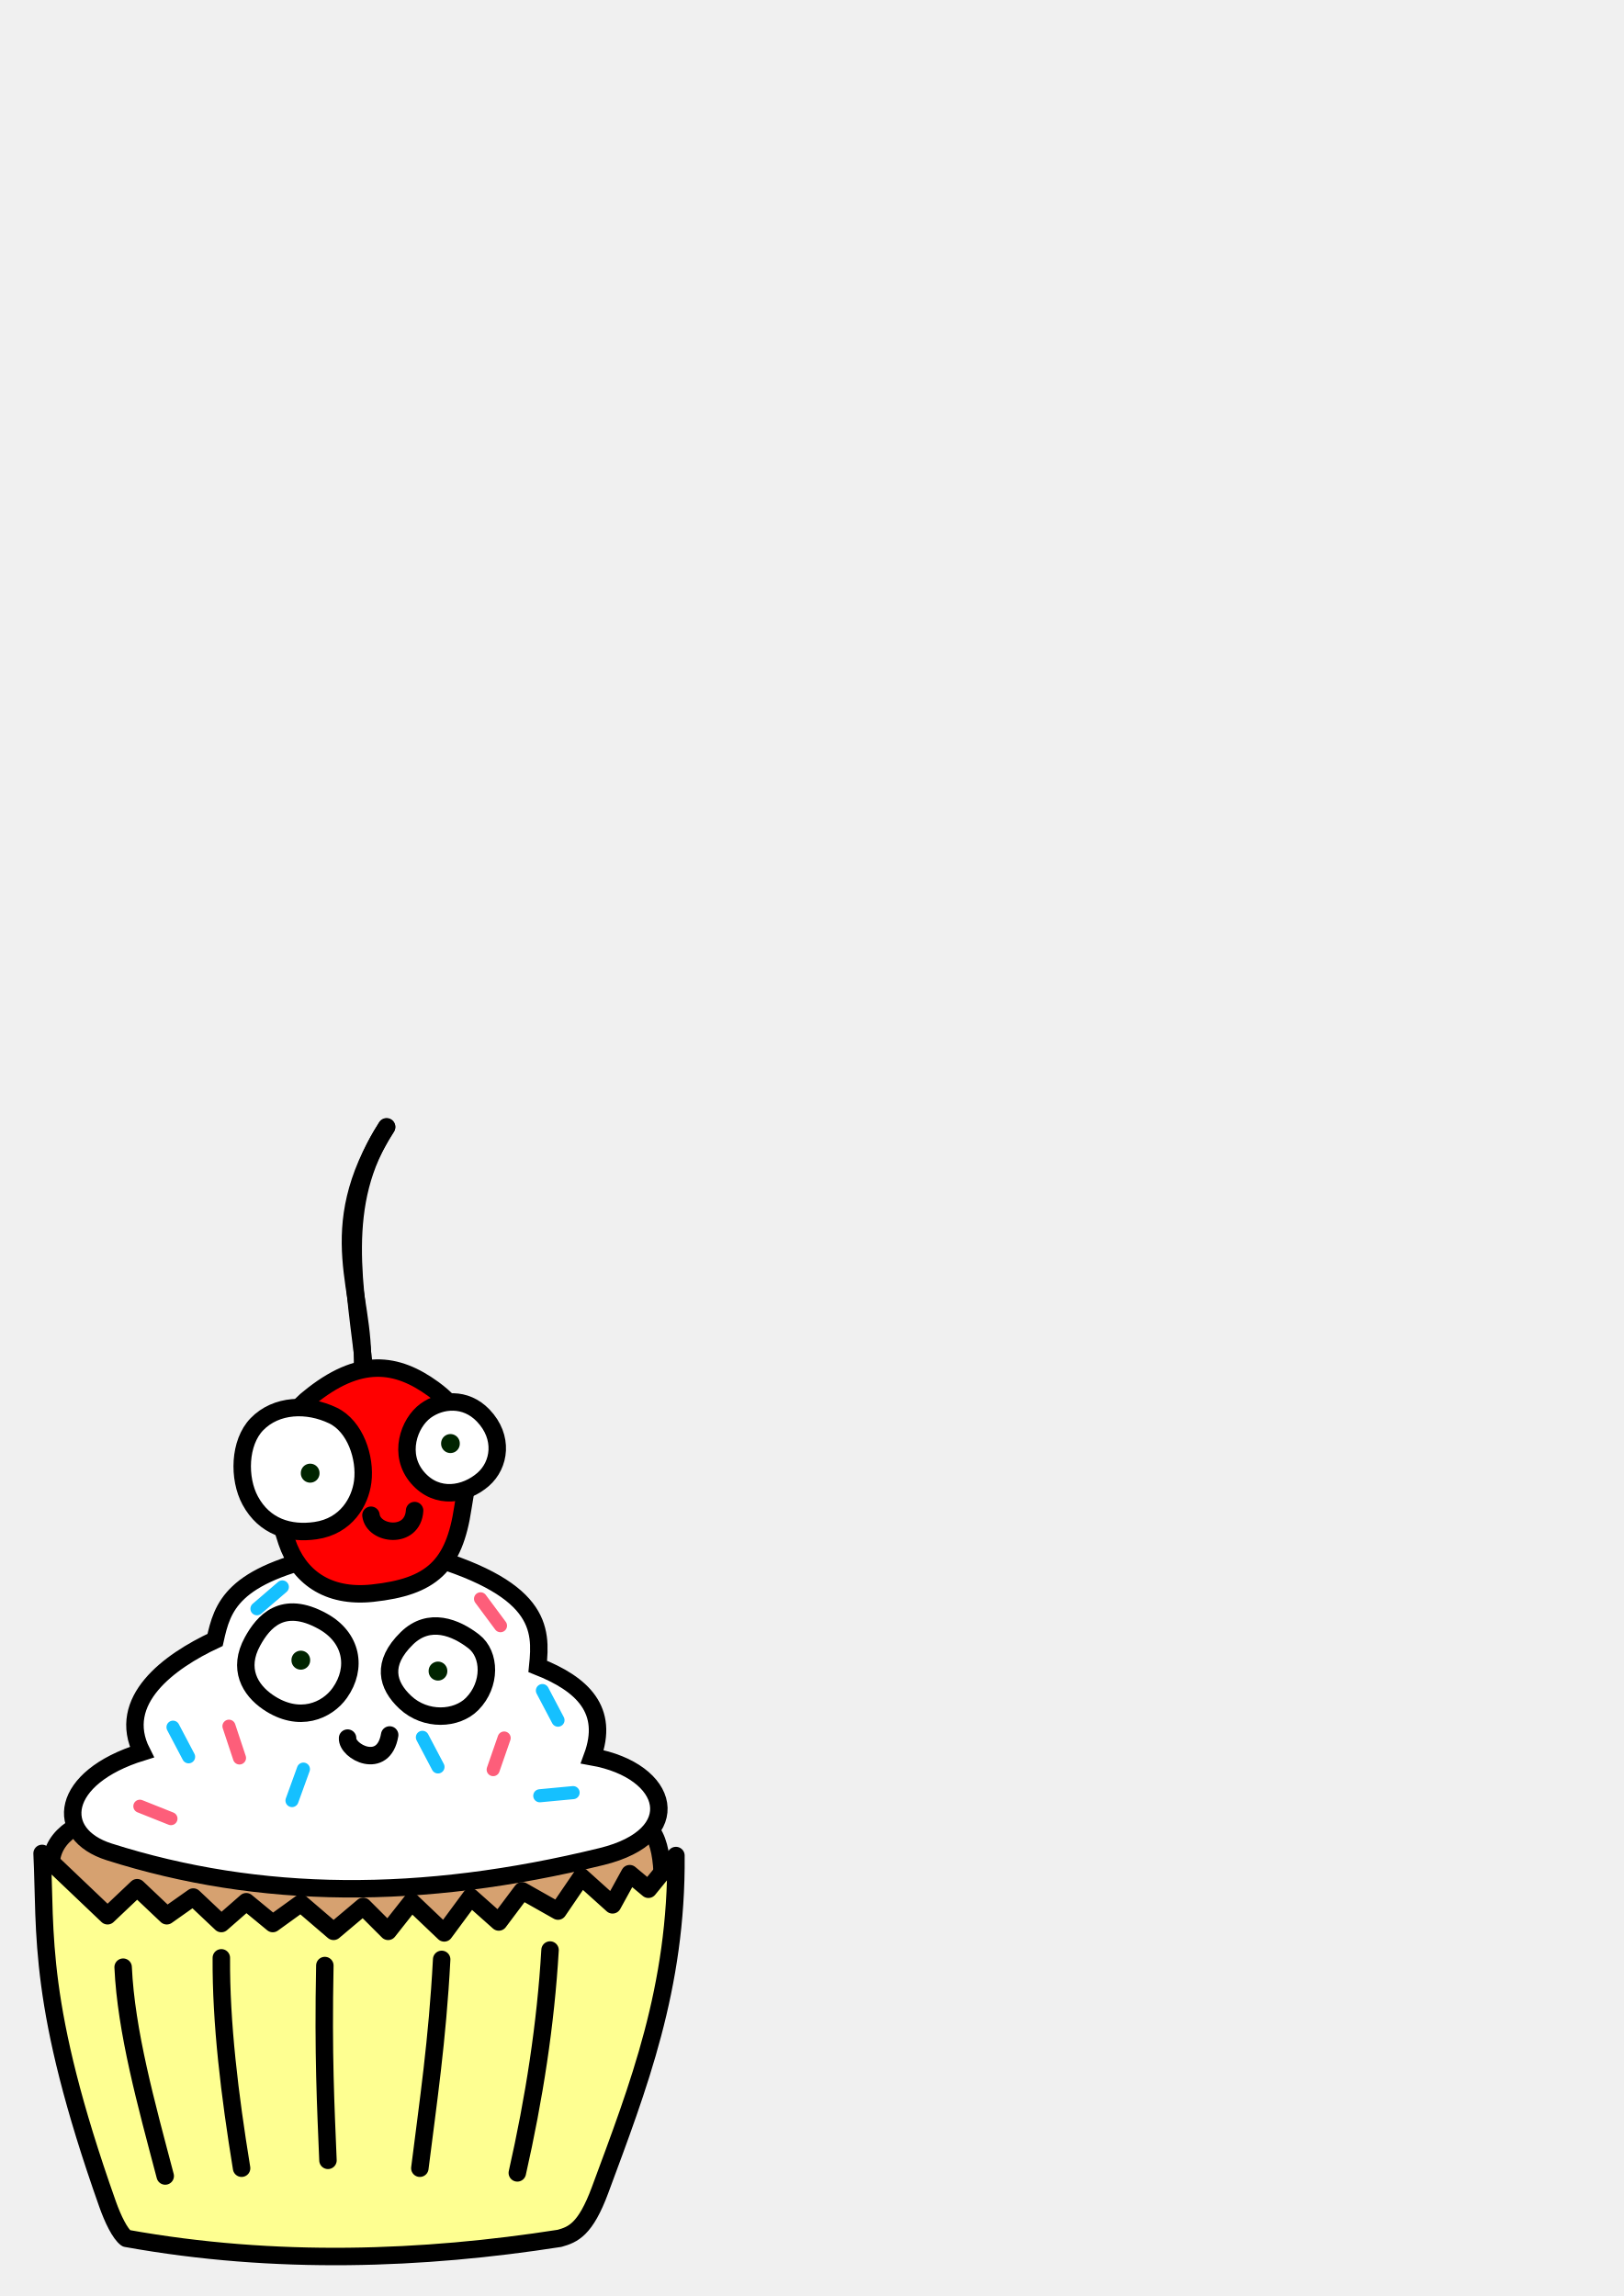
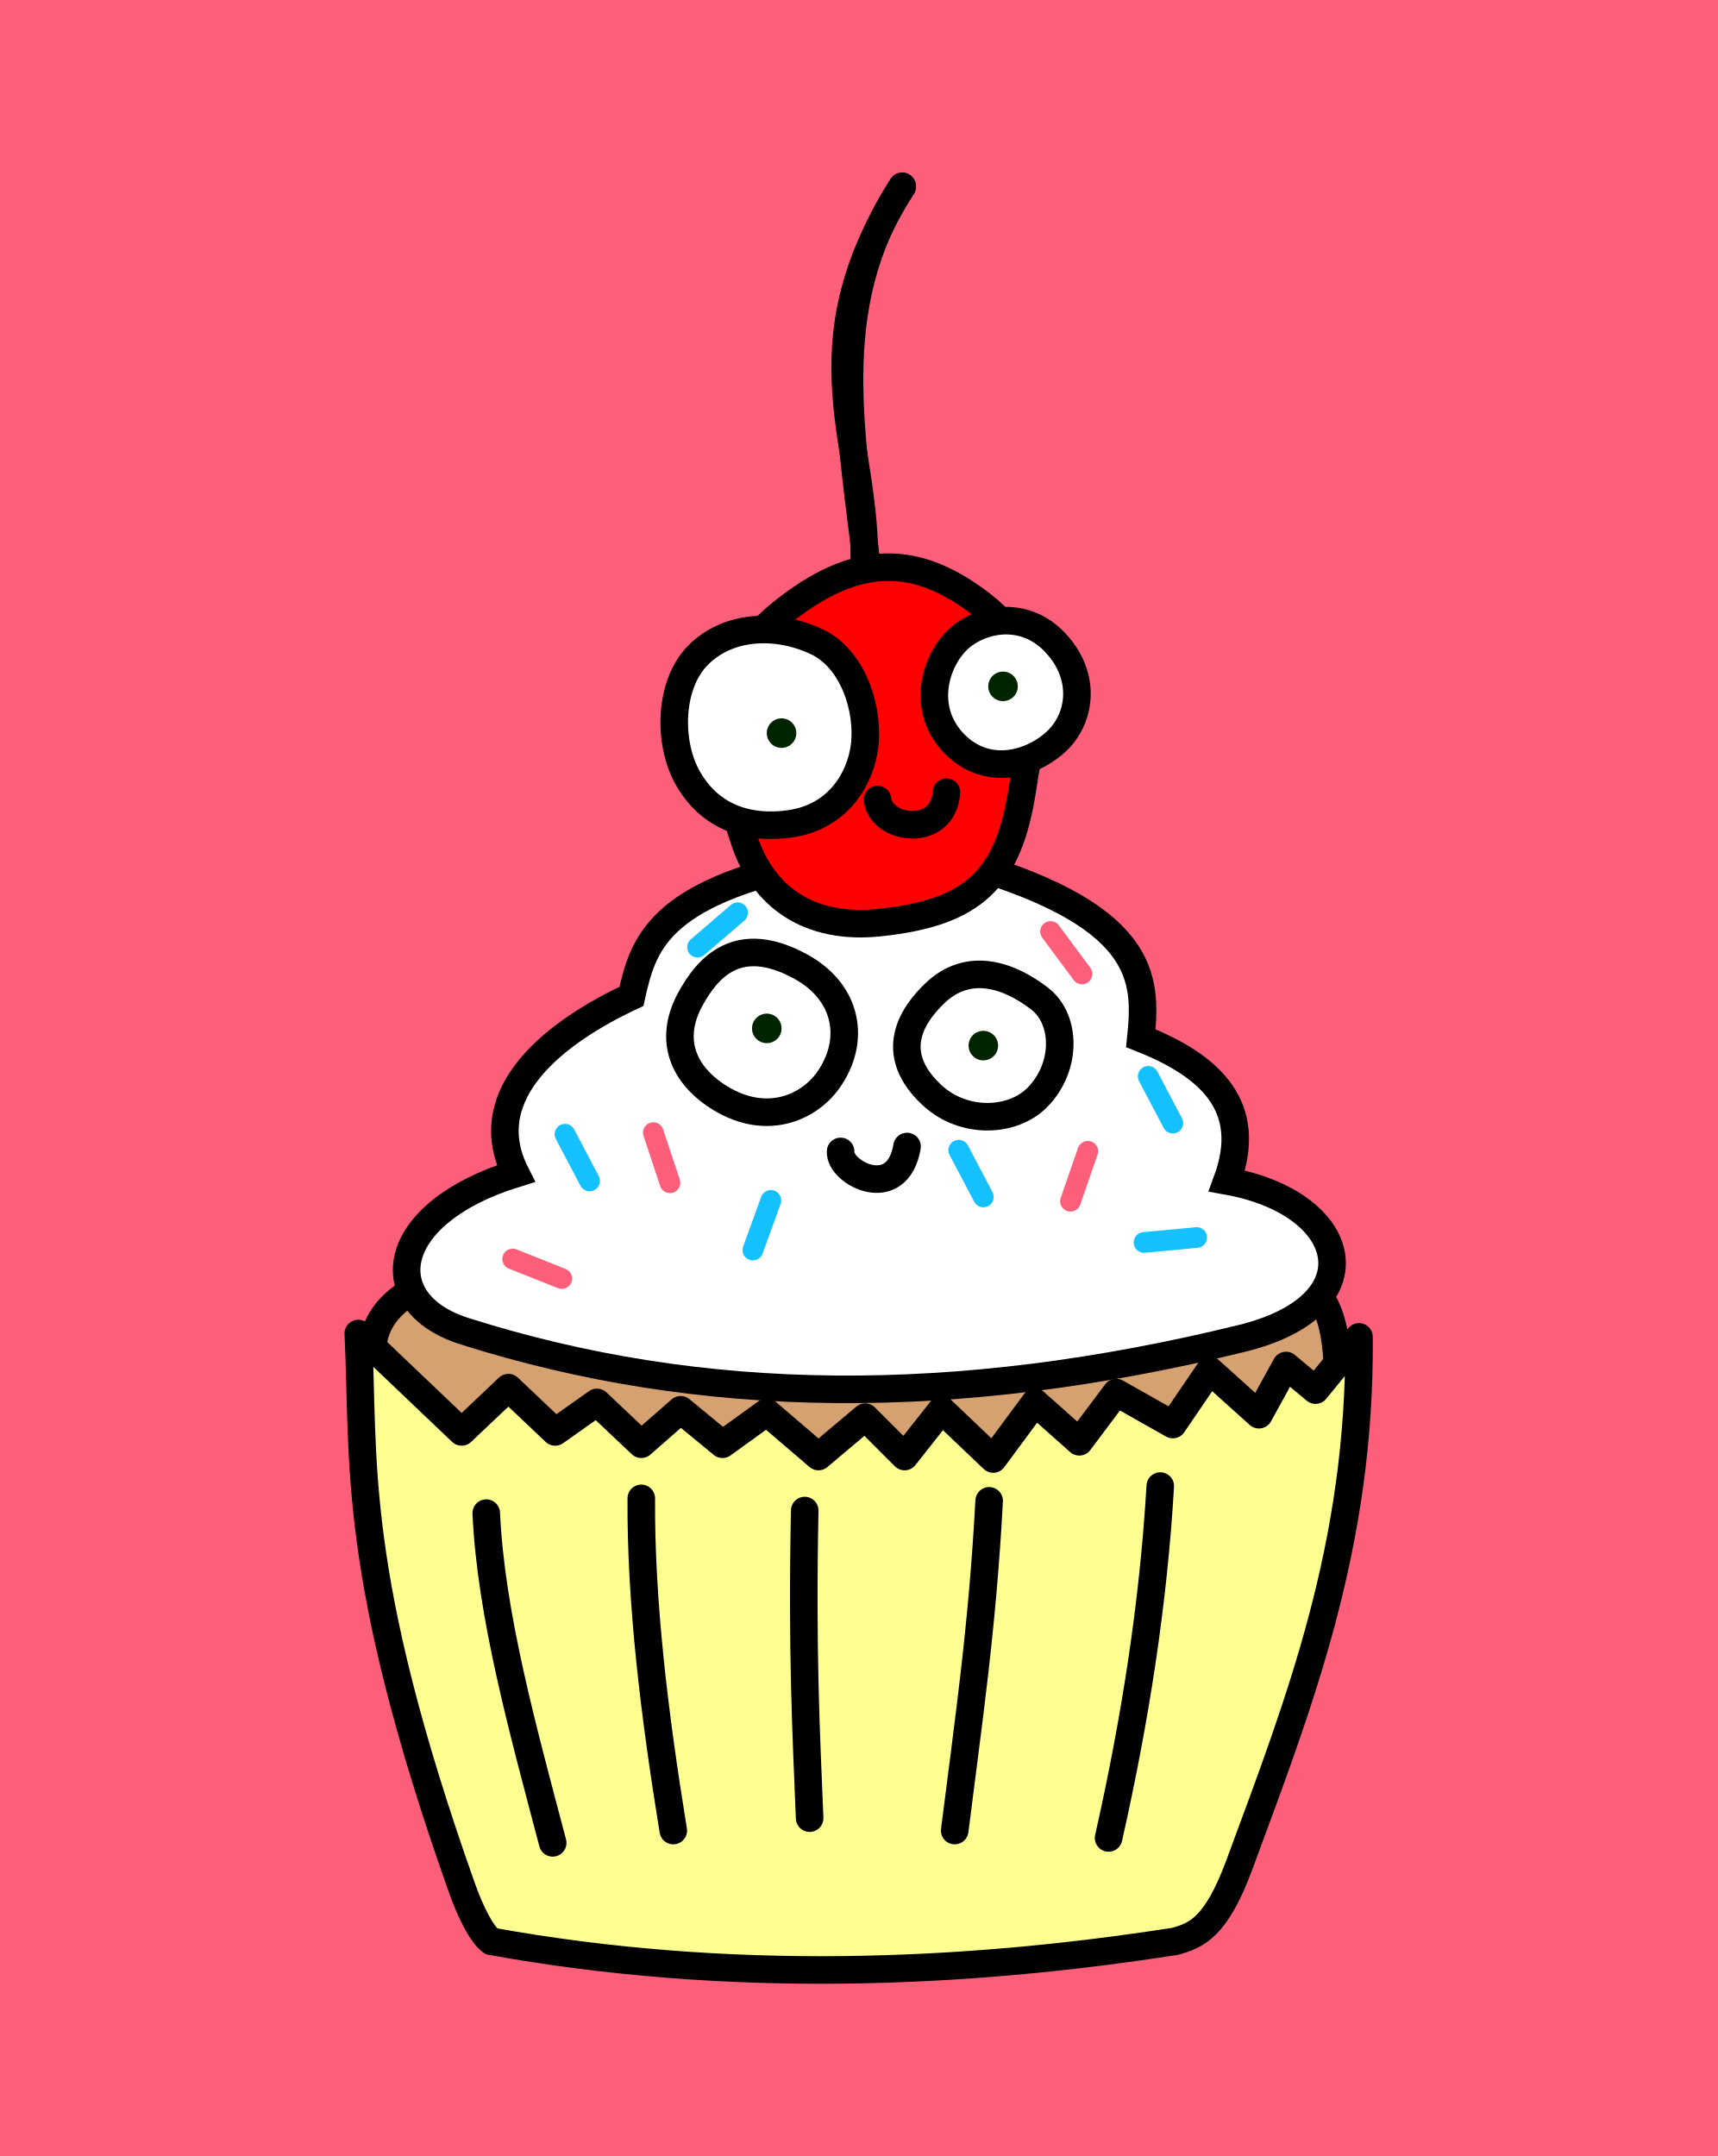
- <svg xmlns="http://www.w3.org/2000/svg" width="744.094" height="1052.362" id="svg2" version="1.1">
+ <svg xmlns="http://www.w3.org/2000/svg" width="498.482" height="625.85" id="svg2" version="1.1">
  <defs id="defs4" />
-   <g id="layer1">
-     <path style="fill:none;stroke:#000000;stroke-width:8;stroke-linecap:round;stroke-linejoin:miter;stroke-miterlimit:4;stroke-opacity:1;stroke-dasharray:none" d="m 167.143,628.791 c -4.283,-38.396 -13.093,-77.397 10,-112.143" id="path3841" />
-     <path style="fill:none;stroke:#000000;stroke-width:8;stroke-linecap:round;stroke-linejoin:miter;stroke-miterlimit:4;stroke-opacity:1;stroke-dasharray:none" d="m 166.064,627.575 c 1.597,-36.161 -19.15,-63.012 11.112,-111.117" id="path3951" />
-     <path style="fill:#d6a170;fill-opacity:1;stroke:#000000;stroke-width:8;stroke-linecap:butt;stroke-linejoin:miter;stroke-miterlimit:4;stroke-opacity:1;stroke-dasharray:none" d="m 51.429,830.934 c -21.323,5.035 -29.378,14.493 -27.857,27.143 l 22.143,62.857 226.429,-0.714 31.429,-52.143 c 0.357,-18.72 -1.715,-34.404 -16.429,-34.286 z" id="path3843" />
-     <path style="fill:#ffffff;fill-opacity:1;stroke:#000000;stroke-width:8;stroke-linecap:butt;stroke-linejoin:miter;stroke-miterlimit:4;stroke-opacity:1;stroke-dasharray:none" d="m 152.143,712.362 c -46.172,9.402 -50.229,24.297 -53.571,39.286 -21.142,9.855 -45.543,27.787 -33.571,51.429 -37.562,11.627 -40.635,37.565 -15,45.714 69.034,21.945 142.94,22.438 225.714,2.143 39.262,-9.627 31.645,-39.302 -4.286,-45.714 7.891,-21.381 -4.439,-33.325 -25,-41.429 1.769,-17.383 2.172,-36.414 -55.714,-52.143 z" id="path3764" />
-     <path style="fill:#ffffff;fill-opacity:1;stroke:#000000;stroke-width:8;stroke-linecap:butt;stroke-linejoin:miter;stroke-miterlimit:4;stroke-opacity:1;stroke-dasharray:none" d="m 115.714,752.362 c -6.848,12.477 -1.243,22.156 7.143,27.857 14.223,9.669 27.075,3.89 32.857,-4.286 8.129,-11.495 5.581,-25.433 -7.857,-32.857 -18.479,-10.209 -27.261,0.391 -32.143,9.286 z" id="path3766" />
-     <path style="fill:#ffffff;fill-opacity:1;stroke:#000000;stroke-width:8;stroke-linecap:butt;stroke-linejoin:miter;stroke-miterlimit:4;stroke-opacity:1;stroke-dasharray:none" d="m 186.429,750.934 c -11.74,11.488 -9.09,21.439 -0.714,29.286 9.303,8.716 23.581,7.994 30.714,0.714 8.64,-8.818 8.362,-22.617 0.714,-28.571 -8.22,-6.4 -20.459,-11.464 -30.714,-1.429 z" id="path3768" />
-     <path style="fill:#002400;fill-opacity:1;stroke:none" id="path3770" d="m 323.571,410.934 a 4.286,4.286 0 1 1 -8.571,0 4.286,4.286 0 1 1 8.571,0 z" transform="translate(-181.4286,350)" />
-     <path transform="translate(-118.5714,355)" style="fill:#002400;fill-opacity:1;stroke:none" id="path3770-1" d="m 323.571,410.934 a 4.286,4.286 0 1 1 -8.571,0 4.286,4.286 0 1 1 8.571,0 z" />
-     <path style="fill:none;stroke:#000000;stroke-width:8;stroke-linecap:round;stroke-linejoin:miter;stroke-miterlimit:4;stroke-opacity:1;stroke-dasharray:none" d="m 159.286,796.648 c -0.447,6.223 16.501,15.111 19.286,-1.429" id="path3790" />
-     <path style="fill:#ff0000;fill-opacity:1;stroke:#000000;stroke-width:8;stroke-linecap:butt;stroke-linejoin:miter;stroke-miterlimit:4;stroke-opacity:1;stroke-dasharray:none" d="m 141.429,640.934 c -17.894,14.717 -19.274,38.314 -10,65.714 5.369,15.863 18.449,25.806 39.286,23.571 26.989,-2.894 37.443,-12.369 41.429,-39.286 2.712,-18.317 9.498,-37.523 -13.571,-54.286 -16.684,-12.123 -33.856,-14.866 -57.143,4.286 z" id="path3792" />
-     <path style="fill:#ffffff;fill-opacity:1;stroke:#000000;stroke-width:8;stroke-linecap:butt;stroke-linejoin:miter;stroke-miterlimit:4;stroke-opacity:1;stroke-dasharray:none" d="m 117.735,652.781 c -8.169,8.414 -8.565,24.834 -3.066,35 6.515,12.045 18.071,15.479 29.913,13.781 14.201,-2.036 20.467,-13.353 21.638,-22.439 1.412,-10.954 -3.4,-25.415 -13.658,-30.332 -11.63,-5.575 -25.96,-5.143 -34.827,3.99 z" id="path3794" />
-     <path style="fill:#ffffff;fill-opacity:1;stroke:#000000;stroke-width:8;stroke-linecap:butt;stroke-linejoin:miter;stroke-miterlimit:4;stroke-opacity:1;stroke-dasharray:none" d="m 195,646.648 c -7.616,5.586 -12.79,20.14 -3.571,30.714 8.949,10.265 21.98,7.723 30,0.714 7.591,-6.634 9.571,-19.288 0,-29.286 C 213.292,640.291 202.079,641.456 195,646.648 z" id="path3796" />
-     <path transform="translate(-177.1429,264.2857)" style="fill:#002400;fill-opacity:1;stroke:none" id="path3770-7" d="m 323.571,410.934 a 4.286,4.286 0 1 1 -8.571,0 4.286,4.286 0 1 1 8.571,0 z" />
-     <path transform="translate(-112.8571,250.7143)" style="fill:#002400;fill-opacity:1;stroke:none" id="path3770-4" d="m 323.571,410.934 a 4.286,4.286 0 1 1 -8.571,0 4.286,4.286 0 1 1 8.571,0 z" />
-     <path style="fill:none;stroke:#000000;stroke-width:8;stroke-linecap:round;stroke-linejoin:miter;stroke-miterlimit:4;stroke-opacity:1;stroke-dasharray:none" d="m 170,694.505 c 1.104,9.05 19.196,11.222 20,-2.143" id="path3839" />
-     <path style="fill:#feff91;fill-opacity:1;stroke:#000000;stroke-width:8;stroke-linecap:butt;stroke-linejoin:round;stroke-miterlimit:4;stroke-opacity:1;stroke-dasharray:none" d="m 19.286,849.505 30,28.571 13.571,-12.857 13.571,12.857 12.143,-8.571 12.857,12.143 11.429,-10 12.143,10 12.857,-9.286 15,12.857 13.571,-11.429 11.429,11.429 10.714,-13.571 15,14.286 12.143,-16.429 12.857,11.429 10.714,-14.286 16.429,9.286 10.714,-15.714 14.286,12.857 7.857,-14.286 8.571,7.143 12.612,-15.454 c 0.553,60.588 -17.316,106.183 -34.755,153.311 -6.73,18.187 -12.391,20.395 -18.571,22.143 -62.201,9.712 -129.886,12.409 -198.571,0 -2.857,-2.124 -6.107,-8.758 -8.571,-15.714 -32.423,-91.513 -28.202,-123.798 -30,-160.714 z" id="path3845" />
-     <path style="fill:none;stroke:#000000;stroke-width:8;stroke-linecap:round;stroke-linejoin:miter;stroke-miterlimit:4;stroke-opacity:1;stroke-dasharray:none" d="m 56.429,901.648 c 1.336,29.359 10.566,62.664 19.286,95.714" id="path3847" />
-     <path style="fill:none;stroke:#000000;stroke-width:8;stroke-linecap:round;stroke-linejoin:miter;stroke-miterlimit:4;stroke-opacity:1;stroke-dasharray:none" d="m 101.429,897.362 c -0.185,29.956 3.785,62.682 9.286,96.429" id="path3849" />
-     <path style="fill:none;stroke:#000000;stroke-width:8;stroke-linecap:round;stroke-linejoin:miter;stroke-miterlimit:4;stroke-opacity:1;stroke-dasharray:none" d="m 148.867,900.898 c -0.826,41.479 0.422,64.301 1.429,89.286" id="path3851" />
-     <path style="fill:none;stroke:#000000;stroke-width:8;stroke-linecap:round;stroke-linejoin:miter;stroke-miterlimit:4;stroke-opacity:1;stroke-dasharray:none" d="m 192.403,993.791 c 3.769,-30.163 8.03,-58.355 10,-95.714" id="path3853" />
-     <path style="fill:none;stroke:#000000;stroke-width:8;stroke-linecap:round;stroke-linejoin:miter;stroke-miterlimit:4;stroke-opacity:1;stroke-dasharray:none" d="m 252.071,893.791 c -1.976,34.048 -7.314,68.095 -15,102.143" id="path3855" />
-     <path style="fill:none;stroke:#15c0ff;stroke-width:6;stroke-linecap:round;stroke-linejoin:miter;stroke-miterlimit:4;stroke-opacity:1;stroke-dasharray:none" d="m 79.286,791.648 7.143,13.571" id="path3857" />
-     <path style="fill:none;stroke:#15c0ff;stroke-width:6;stroke-linecap:round;stroke-linejoin:miter;stroke-miterlimit:4;stroke-opacity:1;stroke-dasharray:none" d="m 139.041,810.867 -5.225,14.419" id="path3857-0" />
-     <path style="fill:none;stroke:#15c0ff;stroke-width:6;stroke-linecap:round;stroke-linejoin:miter;stroke-miterlimit:4;stroke-opacity:1;stroke-dasharray:none" d="m 193.571,796.291 7.143,13.571" id="path3857-9" />
-     <path style="fill:none;stroke:#15c0ff;stroke-width:6;stroke-linecap:round;stroke-linejoin:miter;stroke-miterlimit:4;stroke-opacity:1;stroke-dasharray:none" d="m 247.366,823.082 15.269,-1.441" id="path3857-4" />
-     <path style="fill:none;stroke:#15c0ff;stroke-width:6;stroke-linecap:round;stroke-linejoin:miter;stroke-miterlimit:4;stroke-opacity:1;stroke-dasharray:none" d="m 248.571,774.862 7.143,13.571" id="path3857-8" />
-     <path style="fill:none;stroke:#15c0ff;stroke-width:6;stroke-linecap:round;stroke-linejoin:miter;stroke-miterlimit:4;stroke-opacity:1;stroke-dasharray:none" d="m 129.386,727.363 -11.63,9.998" id="path3857-82" />
-     <path style="fill:none;stroke:#fd5e7a;stroke-width:6;stroke-linecap:round;stroke-linejoin:miter;stroke-miterlimit:4;stroke-opacity:1;stroke-dasharray:none" d="m 104.926,791.195 4.827,14.557" id="path3857-45" />
-     <path style="fill:none;stroke:#fd5e7a;stroke-width:6;stroke-linecap:round;stroke-linejoin:miter;stroke-miterlimit:4;stroke-opacity:1;stroke-dasharray:none" d="m 231.036,796.611 -5.027,14.489" id="path3857-45-1" />
-     <path style="fill:none;stroke:#fd5e7a;stroke-width:6;stroke-linecap:round;stroke-linejoin:miter;stroke-miterlimit:4;stroke-opacity:1;stroke-dasharray:none" d="m 220.215,732.815 9.142,12.314" id="path3857-45-7" />
-     <path style="fill:none;stroke:#fd5e7a;stroke-width:6;stroke-linecap:round;stroke-linejoin:miter;stroke-miterlimit:4;stroke-opacity:1;stroke-dasharray:none" d="m 64.095,827.878 14.245,5.681" id="path3857-45-11" />
+   <g id="layer1" transform="translate(84.71423,-462.4101)">
+     <path style="fill:#fd5e7a;fill-opacity:1;stroke-width:1.601" d="M -187.571,785.403 V 418.261 H 145.286 478.143 V 785.403 1152.546 H 145.286 -187.571 Z" id="path845" />
+     <path style="fill:none;stroke:#000000;stroke-width:8;stroke-linecap:round;stroke-linejoin:miter;stroke-miterlimit:4;stroke-dasharray:none;stroke-opacity:1" d="m 167.143,628.791 c -4.283,-38.396 -13.093,-77.397 10,-112.143" id="path3841" />
+     <path style="fill:none;stroke:#000000;stroke-width:8;stroke-linecap:round;stroke-linejoin:miter;stroke-miterlimit:4;stroke-dasharray:none;stroke-opacity:1" d="m 166.064,627.575 c 1.597,-36.161 -19.15,-63.012 11.112,-111.117" id="path3951" />
+     <path style="fill:#d6a170;fill-opacity:1;stroke:#000000;stroke-width:8;stroke-linecap:butt;stroke-linejoin:miter;stroke-miterlimit:4;stroke-dasharray:none;stroke-opacity:1" d="m 51.429,830.934 c -21.323,5.035 -29.378,14.493 -27.857,27.143 l 22.143,62.857 226.429,-0.714 31.429,-52.143 c 0.357,-18.72 -1.715,-34.404 -16.429,-34.286 z" id="path3843" />
+     <path style="fill:#ffffff;fill-opacity:1;stroke:#000000;stroke-width:8;stroke-linecap:butt;stroke-linejoin:miter;stroke-miterlimit:4;stroke-dasharray:none;stroke-opacity:1" d="m 152.143,712.362 c -46.172,9.402 -50.229,24.297 -53.571,39.286 -21.142,9.855 -45.543,27.787 -33.571,51.429 -37.562,11.627 -40.635,37.565 -15,45.714 69.034,21.945 142.94,22.438 225.714,2.143 39.262,-9.627 31.645,-39.302 -4.286,-45.714 7.891,-21.381 -4.439,-33.325 -25,-41.429 1.769,-17.383 2.172,-36.414 -55.714,-52.143 z" id="path3764" />
+     <path style="fill:#ffffff;fill-opacity:1;stroke:#000000;stroke-width:8;stroke-linecap:butt;stroke-linejoin:miter;stroke-miterlimit:4;stroke-dasharray:none;stroke-opacity:1" d="m 115.714,752.362 c -6.848,12.477 -1.243,22.156 7.143,27.857 14.223,9.669 27.075,3.89 32.857,-4.286 8.129,-11.495 5.581,-25.433 -7.857,-32.857 -18.479,-10.209 -27.261,0.391 -32.143,9.286 z" id="path3766" />
+     <path style="fill:#ffffff;fill-opacity:1;stroke:#000000;stroke-width:8;stroke-linecap:butt;stroke-linejoin:miter;stroke-miterlimit:4;stroke-dasharray:none;stroke-opacity:1" d="m 186.429,750.934 c -11.74,11.488 -9.09,21.439 -0.714,29.286 9.303,8.716 23.581,7.994 30.714,0.714 8.64,-8.818 8.362,-22.617 0.714,-28.571 -8.22,-6.4 -20.459,-11.464 -30.714,-1.429 z" id="path3768" />
+     <circle style="fill:#002400;fill-opacity:1;stroke:none" id="path3770" transform="translate(-181.4286,350)" cx="319.286" cy="410.934" r="4.286" />
+     <circle transform="translate(-118.5714,355)" style="fill:#002400;fill-opacity:1;stroke:none" id="path3770-1" cx="319.286" cy="410.934" r="4.286" />
+     <path style="fill:none;stroke:#000000;stroke-width:8;stroke-linecap:round;stroke-linejoin:miter;stroke-miterlimit:4;stroke-dasharray:none;stroke-opacity:1" d="m 159.286,796.648 c -0.447,6.223 16.501,15.111 19.286,-1.429" id="path3790" />
+     <path style="fill:#ff0000;fill-opacity:1;stroke:#000000;stroke-width:8;stroke-linecap:butt;stroke-linejoin:miter;stroke-miterlimit:4;stroke-dasharray:none;stroke-opacity:1" d="m 141.429,640.934 c -17.894,14.717 -19.274,38.314 -10,65.714 5.369,15.863 18.449,25.806 39.286,23.571 26.989,-2.894 37.443,-12.369 41.429,-39.286 2.712,-18.317 9.498,-37.523 -13.571,-54.286 -16.684,-12.123 -33.856,-14.866 -57.143,4.286 z" id="path3792" />
+     <path style="fill:#ffffff;fill-opacity:1;stroke:#000000;stroke-width:8;stroke-linecap:butt;stroke-linejoin:miter;stroke-miterlimit:4;stroke-dasharray:none;stroke-opacity:1" d="m 117.735,652.781 c -8.169,8.414 -8.565,24.834 -3.066,35 6.515,12.045 18.071,15.479 29.913,13.781 14.201,-2.036 20.467,-13.353 21.638,-22.439 1.412,-10.954 -3.4,-25.415 -13.658,-30.332 -11.63,-5.575 -25.96,-5.143 -34.827,3.99 z" id="path3794" />
+     <path style="fill:#ffffff;fill-opacity:1;stroke:#000000;stroke-width:8;stroke-linecap:butt;stroke-linejoin:miter;stroke-miterlimit:4;stroke-dasharray:none;stroke-opacity:1" d="m 195,646.648 c -7.616,5.586 -12.79,20.14 -3.571,30.714 8.949,10.265 21.98,7.723 30,0.714 7.591,-6.634 9.571,-19.288 0,-29.286 C 213.292,640.291 202.079,641.456 195,646.648 Z" id="path3796" />
+     <circle transform="translate(-177.1429,264.2857)" style="fill:#002400;fill-opacity:1;stroke:none" id="path3770-7" cx="319.286" cy="410.934" r="4.286" />
+     <circle transform="translate(-112.8571,250.7143)" style="fill:#002400;fill-opacity:1;stroke:none" id="path3770-4" cx="319.286" cy="410.934" r="4.286" />
+     <path style="fill:none;stroke:#000000;stroke-width:8;stroke-linecap:round;stroke-linejoin:miter;stroke-miterlimit:4;stroke-dasharray:none;stroke-opacity:1" d="m 170,694.505 c 1.104,9.05 19.196,11.222 20,-2.143" id="path3839" />
+     <path style="fill:#feff91;fill-opacity:1;stroke:#000000;stroke-width:8;stroke-linecap:butt;stroke-linejoin:round;stroke-miterlimit:4;stroke-dasharray:none;stroke-opacity:1" d="m 19.286,849.505 30,28.571 13.571,-12.857 13.571,12.857 12.143,-8.571 12.857,12.143 11.429,-10 12.143,10 12.857,-9.286 15,12.857 13.571,-11.429 11.429,11.429 10.714,-13.571 15,14.286 12.143,-16.429 12.857,11.429 10.714,-14.286 16.429,9.286 10.714,-15.714 14.286,12.857 7.857,-14.286 8.571,7.143 12.612,-15.454 c 0.553,60.588 -17.316,106.183 -34.755,153.311 -6.73,18.187 -12.391,20.395 -18.571,22.143 -62.201,9.712 -129.886,12.409 -198.571,0 -2.857,-2.124 -6.107,-8.758 -8.571,-15.714 -32.423,-91.513 -28.202,-123.798 -30,-160.714 z" id="path3845" />
+     <path style="fill:none;stroke:#000000;stroke-width:8;stroke-linecap:round;stroke-linejoin:miter;stroke-miterlimit:4;stroke-dasharray:none;stroke-opacity:1" d="m 56.429,901.648 c 1.336,29.359 10.566,62.664 19.286,95.714" id="path3847" />
+     <path style="fill:none;stroke:#000000;stroke-width:8;stroke-linecap:round;stroke-linejoin:miter;stroke-miterlimit:4;stroke-dasharray:none;stroke-opacity:1" d="m 101.429,897.362 c -0.185,29.956 3.785,62.682 9.286,96.429" id="path3849" />
+     <path style="fill:none;stroke:#000000;stroke-width:8;stroke-linecap:round;stroke-linejoin:miter;stroke-miterlimit:4;stroke-dasharray:none;stroke-opacity:1" d="m 148.867,900.898 c -0.826,41.479 0.422,64.301 1.429,89.286" id="path3851" />
+     <path style="fill:none;stroke:#000000;stroke-width:8;stroke-linecap:round;stroke-linejoin:miter;stroke-miterlimit:4;stroke-dasharray:none;stroke-opacity:1" d="m 192.403,993.791 c 3.769,-30.163 8.03,-58.355 10,-95.714" id="path3853" />
+     <path style="fill:none;stroke:#000000;stroke-width:8;stroke-linecap:round;stroke-linejoin:miter;stroke-miterlimit:4;stroke-dasharray:none;stroke-opacity:1" d="m 252.071,893.791 c -1.976,34.048 -7.314,68.095 -15,102.143" id="path3855" />
+     <path style="fill:none;stroke:#15c0ff;stroke-width:6;stroke-linecap:round;stroke-linejoin:miter;stroke-miterlimit:4;stroke-dasharray:none;stroke-opacity:1" d="m 79.286,791.648 7.143,13.571" id="path3857" />
+     <path style="fill:none;stroke:#15c0ff;stroke-width:6;stroke-linecap:round;stroke-linejoin:miter;stroke-miterlimit:4;stroke-dasharray:none;stroke-opacity:1" d="m 139.041,810.867 -5.225,14.419" id="path3857-0" />
+     <path style="fill:none;stroke:#15c0ff;stroke-width:6;stroke-linecap:round;stroke-linejoin:miter;stroke-miterlimit:4;stroke-dasharray:none;stroke-opacity:1" d="m 193.571,796.291 7.143,13.571" id="path3857-9" />
+     <path style="fill:none;stroke:#15c0ff;stroke-width:6;stroke-linecap:round;stroke-linejoin:miter;stroke-miterlimit:4;stroke-dasharray:none;stroke-opacity:1" d="m 247.366,823.082 15.269,-1.441" id="path3857-4" />
+     <path style="fill:none;stroke:#15c0ff;stroke-width:6;stroke-linecap:round;stroke-linejoin:miter;stroke-miterlimit:4;stroke-dasharray:none;stroke-opacity:1" d="m 248.571,774.862 7.143,13.571" id="path3857-8" />
+     <path style="fill:none;stroke:#15c0ff;stroke-width:6;stroke-linecap:round;stroke-linejoin:miter;stroke-miterlimit:4;stroke-dasharray:none;stroke-opacity:1" d="m 129.386,727.363 -11.63,9.998" id="path3857-82" />
+     <path style="fill:none;stroke:#fd5e7a;stroke-width:6;stroke-linecap:round;stroke-linejoin:miter;stroke-miterlimit:4;stroke-dasharray:none;stroke-opacity:1" d="m 104.926,791.195 4.827,14.557" id="path3857-45" />
+     <path style="fill:none;stroke:#fd5e7a;stroke-width:6;stroke-linecap:round;stroke-linejoin:miter;stroke-miterlimit:4;stroke-dasharray:none;stroke-opacity:1" d="m 231.036,796.611 -5.027,14.489" id="path3857-45-1" />
+     <path style="fill:none;stroke:#fd5e7a;stroke-width:6;stroke-linecap:round;stroke-linejoin:miter;stroke-miterlimit:4;stroke-dasharray:none;stroke-opacity:1" d="m 220.215,732.815 9.142,12.314" id="path3857-45-7" />
+     <path style="fill:none;stroke:#fd5e7a;stroke-width:6;stroke-linecap:round;stroke-linejoin:miter;stroke-miterlimit:4;stroke-dasharray:none;stroke-opacity:1" d="m 64.095,827.878 14.245,5.681" id="path3857-45-11" />
  </g>
</svg>
